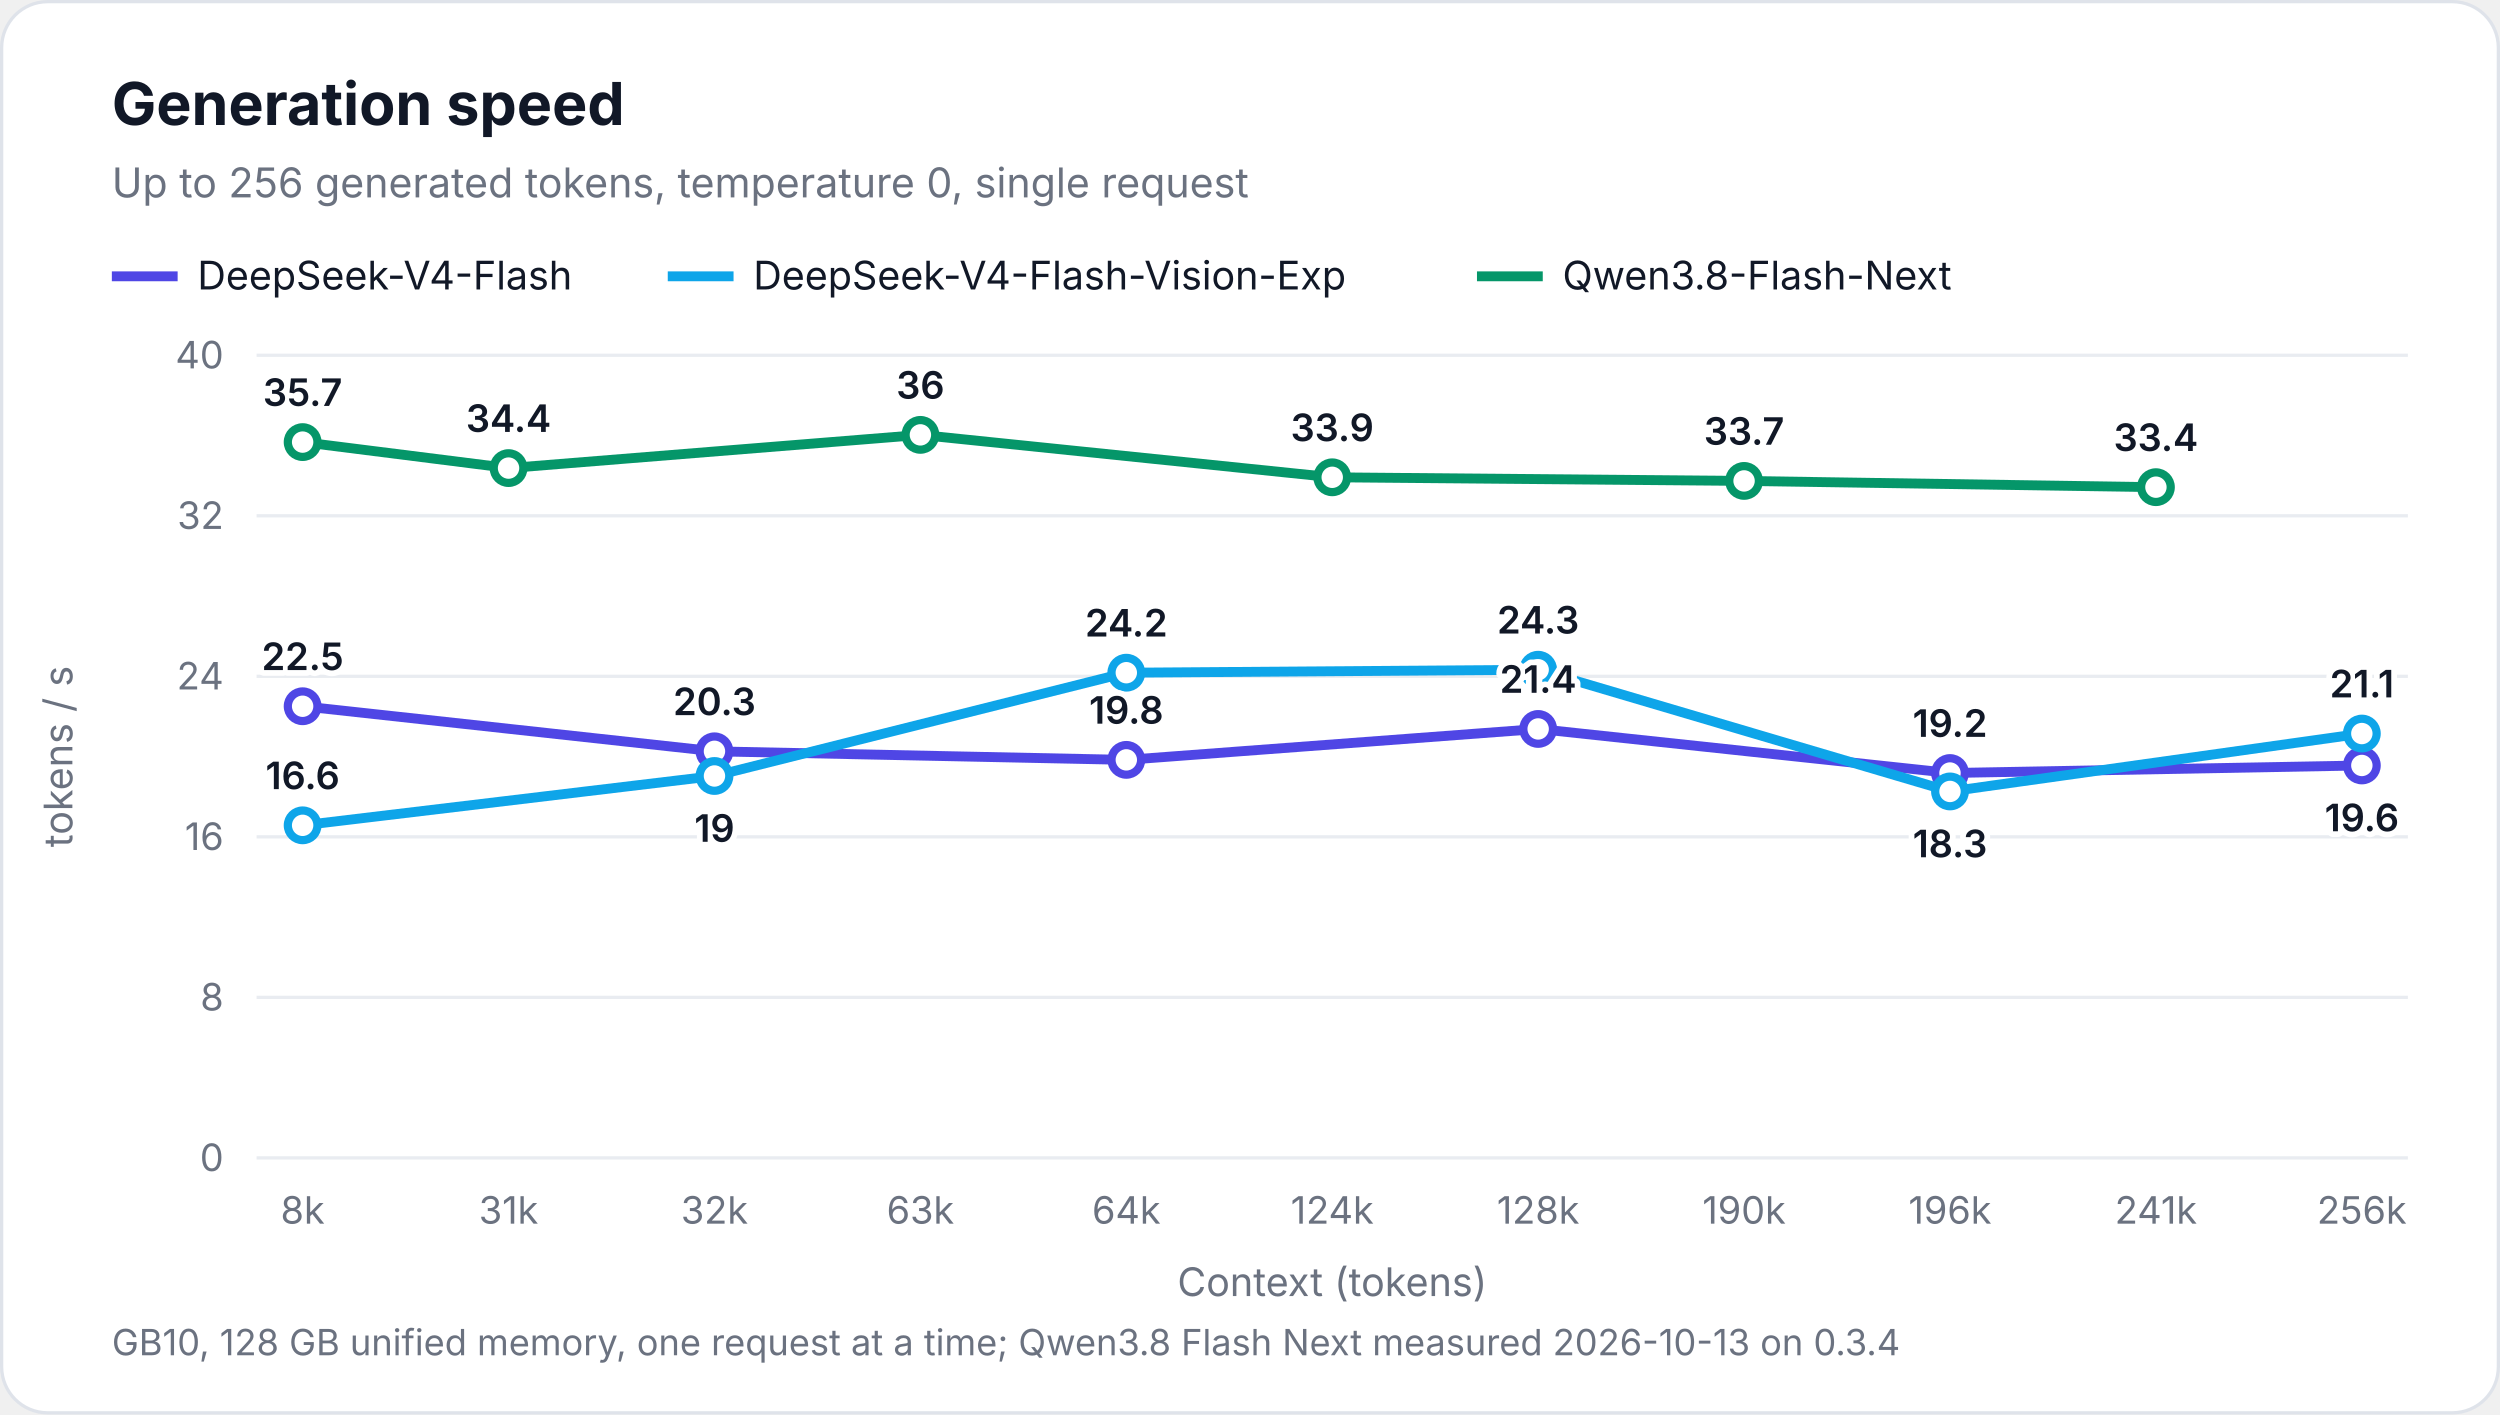
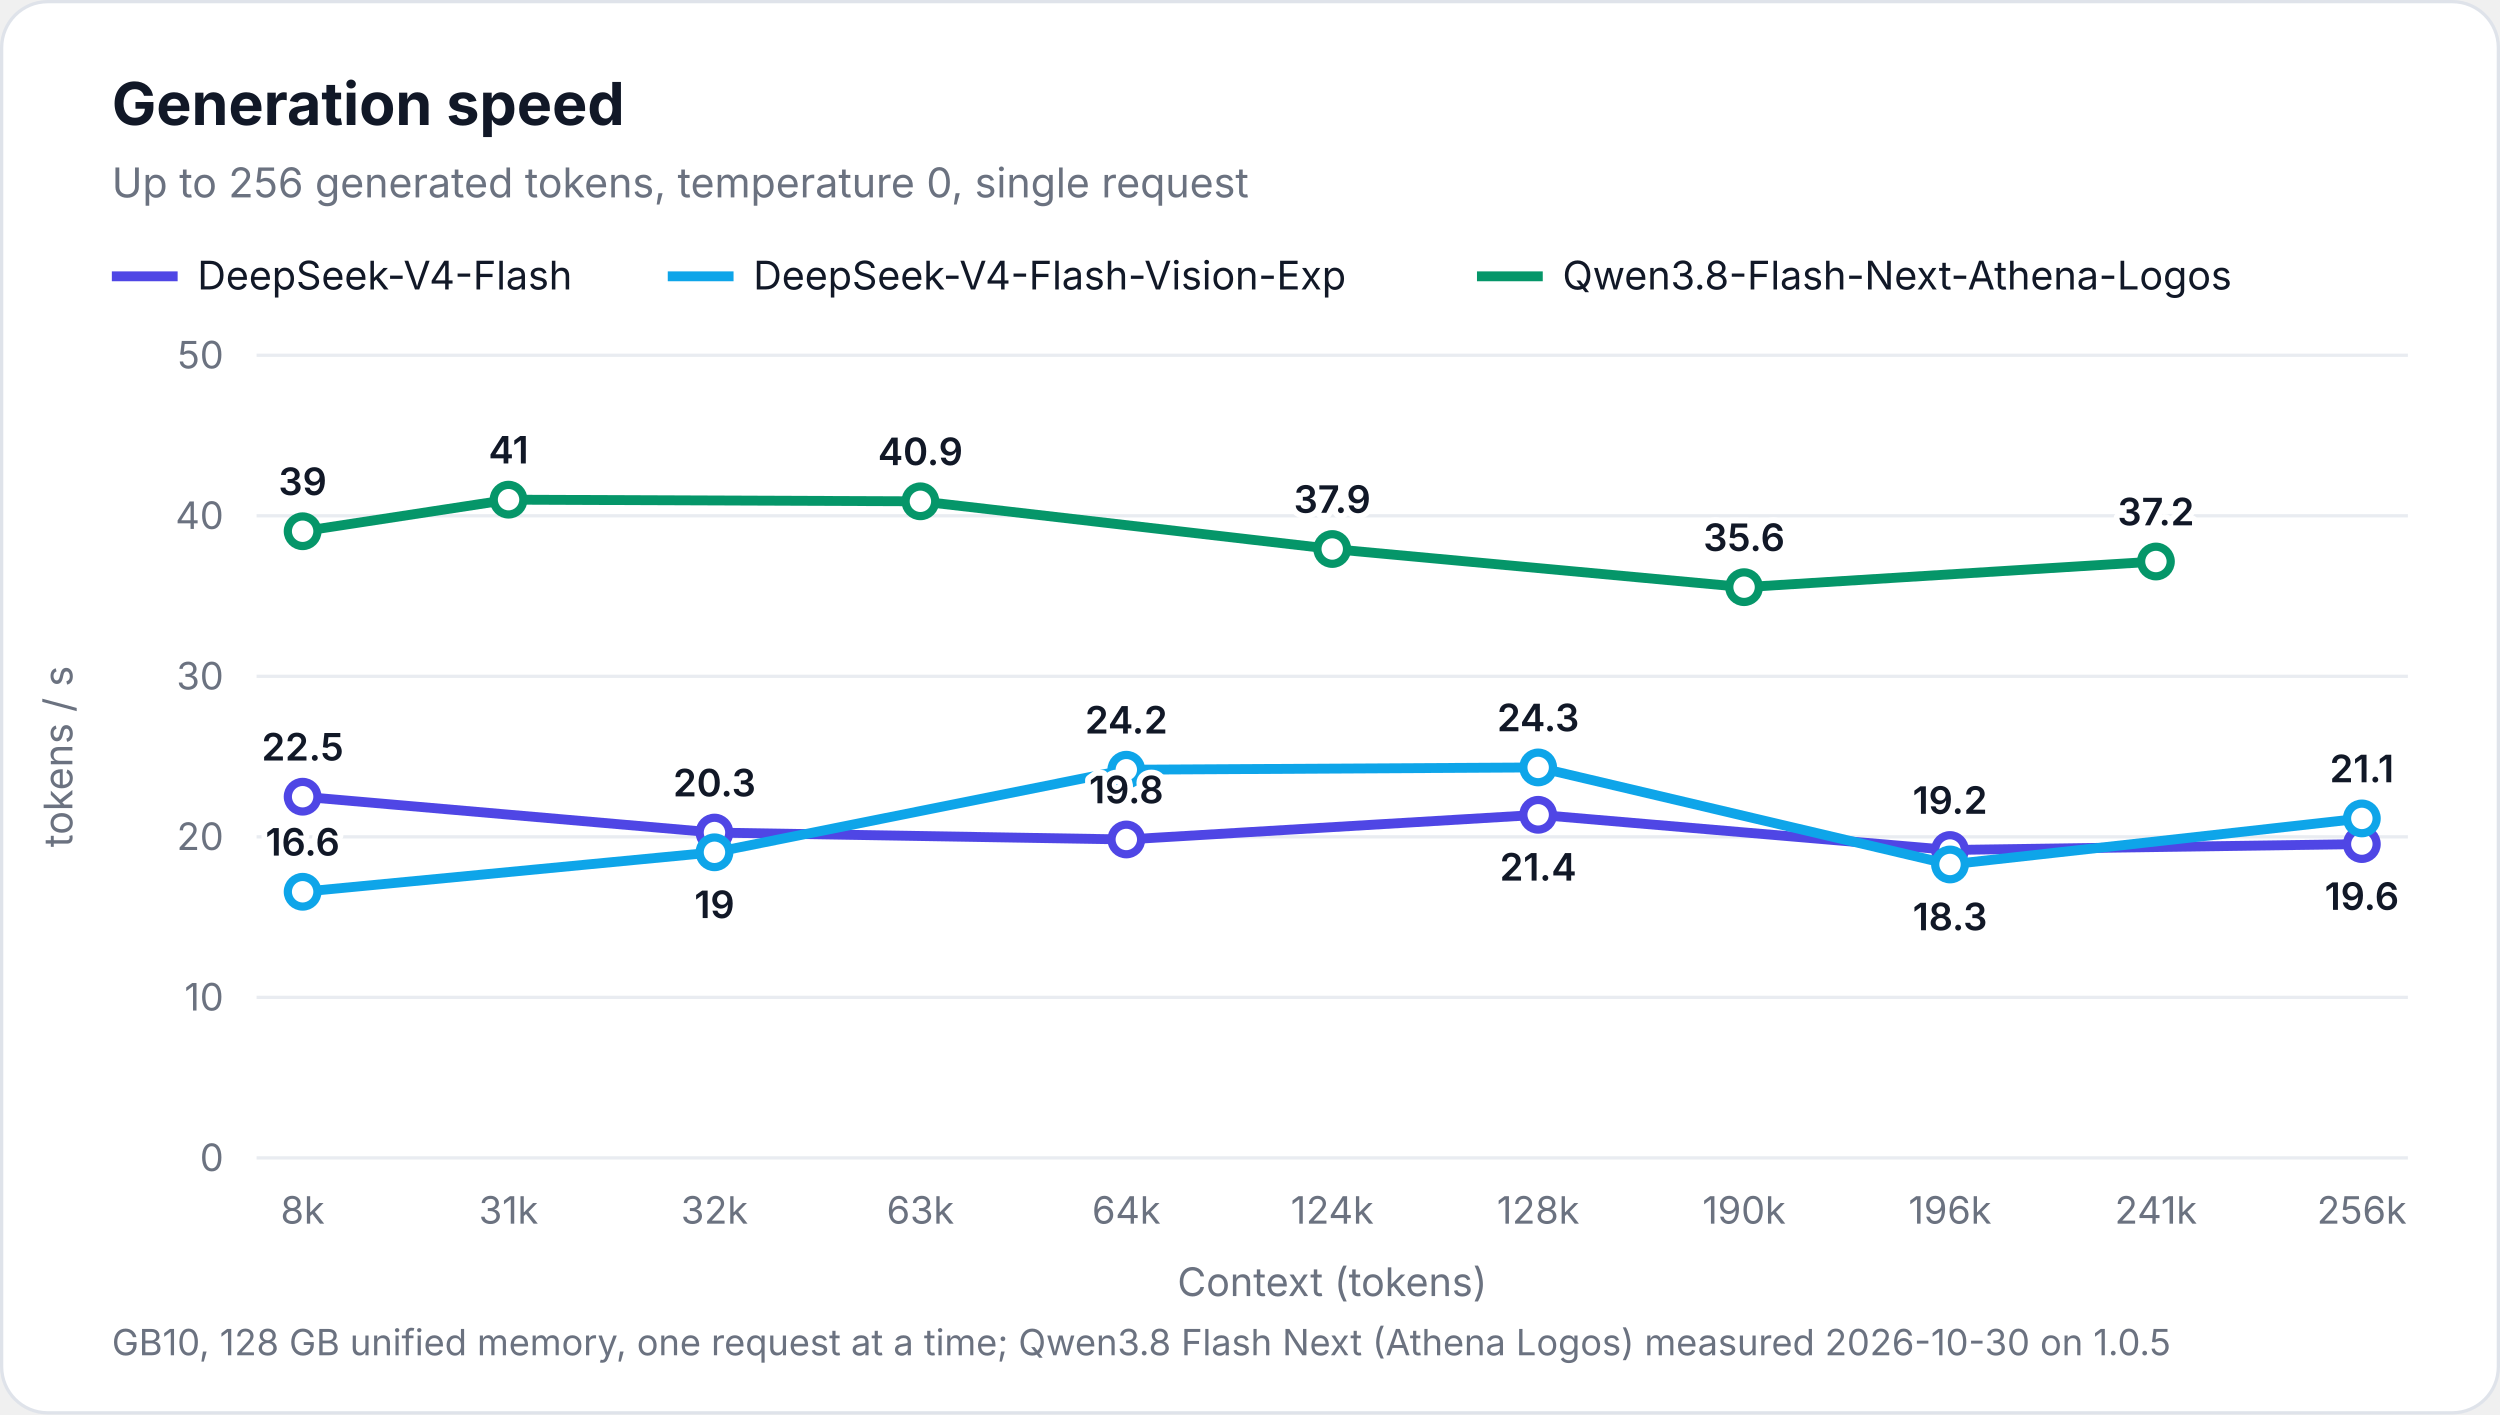
<svg xmlns="http://www.w3.org/2000/svg" width="760" height="430" viewBox="0 0 760 430" font-family="Inter, Segoe UI, Helvetica, Arial, sans-serif">
  <rect x="0.5" y="0.5" width="759" height="429" rx="14" fill="#ffffff" stroke="#dfe3ea" />
  <text x="34" y="38" font-size="18" font-weight="700" fill="#111827">Generation speed</text>
  <text x="34" y="60" font-size="12.5" fill="#6b7280">Up to 256 generated tokens, temperature 0, single request</text>
-   <text x="34" y="412" font-size="11" fill="#6b7280">GB10, 128 GB unified memory, one request at a time; Qwen3.8 Flash Next measured 2026-10-13 on 0.3.4</text>
+   <text x="34" y="412" font-size="11" fill="#6b7280">GB10, 128 GB unified memory, one request at a time; Qwen3.8 Flash Next (Athena Logos) measured 2026-10-30 on 1.0.5</text>
  <line x1="78" y1="352.0" x2="732" y2="352.0" stroke="#e9ecf1" />
  <text x="68" y="356.0" font-size="11.5" text-anchor="end" fill="#6b7280">0</text>
  <line x1="78" y1="303.2" x2="732" y2="303.2" stroke="#e9ecf1" />
-   <text x="68" y="307.2" font-size="11.5" text-anchor="end" fill="#6b7280">8</text>
+   <text x="68" y="307.2" font-size="11.5" text-anchor="end" fill="#6b7280">10</text>
  <line x1="78" y1="254.4" x2="732" y2="254.4" stroke="#e9ecf1" />
-   <text x="68" y="258.4" font-size="11.5" text-anchor="end" fill="#6b7280">16</text>
+   <text x="68" y="258.4" font-size="11.5" text-anchor="end" fill="#6b7280">20</text>
  <line x1="78" y1="205.6" x2="732" y2="205.6" stroke="#e9ecf1" />
-   <text x="68" y="209.6" font-size="11.5" text-anchor="end" fill="#6b7280">24</text>
+   <text x="68" y="209.6" font-size="11.5" text-anchor="end" fill="#6b7280">30</text>
  <line x1="78" y1="156.8" x2="732" y2="156.8" stroke="#e9ecf1" />
-   <text x="68" y="160.8" font-size="11.5" text-anchor="end" fill="#6b7280">32</text>
+   <text x="68" y="160.8" font-size="11.5" text-anchor="end" fill="#6b7280">40</text>
  <line x1="78" y1="108.0" x2="732" y2="108.0" stroke="#e9ecf1" />
-   <text x="68" y="112.0" font-size="11.5" text-anchor="end" fill="#6b7280">40</text>
+   <text x="68" y="112.0" font-size="11.5" text-anchor="end" fill="#6b7280">50</text>
  <text x="22" y="230.0" font-size="12" fill="#6b7280" text-anchor="middle" transform="rotate(-90 22 230.0)">tokens / s</text>
  <text x="405.0" y="394" font-size="12" fill="#6b7280" text-anchor="middle">Context (tokens)</text>
  <text x="92.0" y="372" font-size="11.5" text-anchor="middle" fill="#6b7280">8k</text>
  <text x="154.6" y="372" font-size="11.5" text-anchor="middle" fill="#6b7280">31k</text>
  <text x="217.2" y="372" font-size="11.5" text-anchor="middle" fill="#6b7280">32k</text>
  <text x="279.8" y="372" font-size="11.5" text-anchor="middle" fill="#6b7280">63k</text>
  <text x="342.4" y="372" font-size="11.5" text-anchor="middle" fill="#6b7280">64k</text>
  <text x="405.0" y="372" font-size="11.5" text-anchor="middle" fill="#6b7280">124k</text>
  <text x="467.6" y="372" font-size="11.5" text-anchor="middle" fill="#6b7280">128k</text>
  <text x="530.2" y="372" font-size="11.5" text-anchor="middle" fill="#6b7280">190k</text>
  <text x="592.8" y="372" font-size="11.5" text-anchor="middle" fill="#6b7280">196k</text>
  <text x="655.4" y="372" font-size="11.5" text-anchor="middle" fill="#6b7280">241k</text>
  <text x="718.0" y="372" font-size="11.5" text-anchor="middle" fill="#6b7280">256k</text>
-   <path d="M92.0,214.7 L217.2,228.4 L342.4,231.0 L467.6,221.6 L592.8,235.0 L718.0,232.7" fill="none" stroke="#4f46e5" stroke-width="3" stroke-linejoin="round" stroke-linecap="round" />
-   <circle cx="92.0" cy="214.7" r="4.5" fill="#ffffff" stroke="#4f46e5" stroke-width="2.5" />
-   <circle cx="217.2" cy="228.4" r="4.5" fill="#ffffff" stroke="#4f46e5" stroke-width="2.5" />
-   <circle cx="342.4" cy="231.0" r="4.5" fill="#ffffff" stroke="#4f46e5" stroke-width="2.5" />
-   <circle cx="467.6" cy="221.6" r="4.5" fill="#ffffff" stroke="#4f46e5" stroke-width="2.5" />
-   <circle cx="592.8" cy="235.0" r="4.5" fill="#ffffff" stroke="#4f46e5" stroke-width="2.5" />
-   <circle cx="718.0" cy="232.7" r="4.5" fill="#ffffff" stroke="#4f46e5" stroke-width="2.5" />
-   <path d="M92.0,250.9 L217.2,235.9 L342.4,204.5 L467.6,203.6 L592.8,240.6 L718.0,223.0" fill="none" stroke="#0ea5e9" stroke-width="3" stroke-linejoin="round" stroke-linecap="round" />
-   <circle cx="92.0" cy="250.9" r="4.5" fill="#ffffff" stroke="#0ea5e9" stroke-width="2.5" />
-   <circle cx="217.2" cy="235.9" r="4.5" fill="#ffffff" stroke="#0ea5e9" stroke-width="2.5" />
-   <circle cx="342.4" cy="204.5" r="4.5" fill="#ffffff" stroke="#0ea5e9" stroke-width="2.5" />
-   <circle cx="467.6" cy="203.6" r="4.5" fill="#ffffff" stroke="#0ea5e9" stroke-width="2.5" />
-   <circle cx="592.8" cy="240.6" r="4.5" fill="#ffffff" stroke="#0ea5e9" stroke-width="2.5" />
-   <circle cx="718.0" cy="223.0" r="4.5" fill="#ffffff" stroke="#0ea5e9" stroke-width="2.5" />
-   <path d="M92.0,134.4 L154.6,142.3 L279.8,132.2 L405.0,145.1 L530.2,146.2 L655.4,148.1" fill="none" stroke="#059669" stroke-width="3" stroke-linejoin="round" stroke-linecap="round" />
-   <circle cx="92.0" cy="134.4" r="4.5" fill="#ffffff" stroke="#059669" stroke-width="2.5" />
-   <circle cx="154.6" cy="142.3" r="4.5" fill="#ffffff" stroke="#059669" stroke-width="2.5" />
-   <circle cx="279.8" cy="132.2" r="4.5" fill="#ffffff" stroke="#059669" stroke-width="2.5" />
-   <circle cx="405.0" cy="145.1" r="4.5" fill="#ffffff" stroke="#059669" stroke-width="2.5" />
-   <circle cx="530.2" cy="146.2" r="4.5" fill="#ffffff" stroke="#059669" stroke-width="2.5" />
-   <circle cx="655.4" cy="148.1" r="4.5" fill="#ffffff" stroke="#059669" stroke-width="2.5" />
-   <text x="92.0" y="123.4" font-size="11.5" font-weight="600" text-anchor="middle" fill="#111827" stroke="#ffffff" stroke-width="3.5" stroke-linejoin="round" paint-order="stroke">35.7</text>
-   <text x="92.0" y="203.7" font-size="11.5" font-weight="600" text-anchor="middle" fill="#111827" stroke="#ffffff" stroke-width="3.5" stroke-linejoin="round" paint-order="stroke">22.5</text>
-   <text x="92.0" y="239.9" font-size="11.5" font-weight="600" text-anchor="middle" fill="#111827" stroke="#ffffff" stroke-width="3.5" stroke-linejoin="round" paint-order="stroke">16.6</text>
-   <text x="217.2" y="217.4" font-size="11.5" font-weight="600" text-anchor="middle" fill="#111827" stroke="#ffffff" stroke-width="3.5" stroke-linejoin="round" paint-order="stroke">20.3</text>
-   <text x="217.2" y="255.9" font-size="11.5" font-weight="600" text-anchor="middle" fill="#111827" stroke="#ffffff" stroke-width="3.5" stroke-linejoin="round" paint-order="stroke">19</text>
-   <text x="342.4" y="193.5" font-size="11.5" font-weight="600" text-anchor="middle" fill="#111827" stroke="#ffffff" stroke-width="3.5" stroke-linejoin="round" paint-order="stroke">24.2</text>
-   <text x="342.4" y="220.0" font-size="11.5" font-weight="600" text-anchor="middle" fill="#111827" stroke="#ffffff" stroke-width="3.5" stroke-linejoin="round" paint-order="stroke">19.8</text>
-   <text x="467.6" y="192.6" font-size="11.5" font-weight="600" text-anchor="middle" fill="#111827" stroke="#ffffff" stroke-width="3.5" stroke-linejoin="round" paint-order="stroke">24.3</text>
-   <text x="467.6" y="210.6" font-size="11.5" font-weight="600" text-anchor="middle" fill="#111827" stroke="#ffffff" stroke-width="3.5" stroke-linejoin="round" paint-order="stroke">21.4</text>
-   <text x="592.8" y="224.0" font-size="11.5" font-weight="600" text-anchor="middle" fill="#111827" stroke="#ffffff" stroke-width="3.5" stroke-linejoin="round" paint-order="stroke">19.2</text>
-   <text x="592.8" y="260.6" font-size="11.5" font-weight="600" text-anchor="middle" fill="#111827" stroke="#ffffff" stroke-width="3.5" stroke-linejoin="round" paint-order="stroke">18.3</text>
-   <text x="718.0" y="212.0" font-size="11.5" font-weight="600" text-anchor="middle" fill="#111827" stroke="#ffffff" stroke-width="3.5" stroke-linejoin="round" paint-order="stroke">21.1</text>
-   <text x="718.0" y="252.7" font-size="11.5" font-weight="600" text-anchor="middle" fill="#111827" stroke="#ffffff" stroke-width="3.5" stroke-linejoin="round" paint-order="stroke">19.6</text>
-   <text x="154.6" y="131.3" font-size="11.5" font-weight="600" text-anchor="middle" fill="#111827" stroke="#ffffff" stroke-width="3.5" stroke-linejoin="round" paint-order="stroke">34.4</text>
-   <text x="279.8" y="121.2" font-size="11.5" font-weight="600" text-anchor="middle" fill="#111827" stroke="#ffffff" stroke-width="3.5" stroke-linejoin="round" paint-order="stroke">36</text>
-   <text x="405.0" y="134.1" font-size="11.5" font-weight="600" text-anchor="middle" fill="#111827" stroke="#ffffff" stroke-width="3.5" stroke-linejoin="round" paint-order="stroke">33.9</text>
-   <text x="530.2" y="135.2" font-size="11.5" font-weight="600" text-anchor="middle" fill="#111827" stroke="#ffffff" stroke-width="3.5" stroke-linejoin="round" paint-order="stroke">33.7</text>
-   <text x="655.4" y="137.1" font-size="11.5" font-weight="600" text-anchor="middle" fill="#111827" stroke="#ffffff" stroke-width="3.5" stroke-linejoin="round" paint-order="stroke">33.4</text>
+   <path d="M92.0,242.2 L217.2,253.1 L342.4,255.2 L467.6,247.7 L592.8,258.4 L718.0,256.6" fill="none" stroke="#4f46e5" stroke-width="3" stroke-linejoin="round" stroke-linecap="round" />
+   <circle cx="92.0" cy="242.2" r="4.5" fill="#ffffff" stroke="#4f46e5" stroke-width="2.5" />
+   <circle cx="217.2" cy="253.1" r="4.5" fill="#ffffff" stroke="#4f46e5" stroke-width="2.5" />
+   <circle cx="342.4" cy="255.2" r="4.5" fill="#ffffff" stroke="#4f46e5" stroke-width="2.5" />
+   <circle cx="467.6" cy="247.7" r="4.5" fill="#ffffff" stroke="#4f46e5" stroke-width="2.5" />
+   <circle cx="592.8" cy="258.4" r="4.5" fill="#ffffff" stroke="#4f46e5" stroke-width="2.5" />
+   <circle cx="718.0" cy="256.6" r="4.5" fill="#ffffff" stroke="#4f46e5" stroke-width="2.5" />
+   <path d="M92.0,271.1 L217.2,259.1 L342.4,234.0 L467.6,233.3 L592.8,262.8 L718.0,248.8" fill="none" stroke="#0ea5e9" stroke-width="3" stroke-linejoin="round" stroke-linecap="round" />
+   <circle cx="92.0" cy="271.1" r="4.5" fill="#ffffff" stroke="#0ea5e9" stroke-width="2.5" />
+   <circle cx="217.2" cy="259.1" r="4.5" fill="#ffffff" stroke="#0ea5e9" stroke-width="2.5" />
+   <circle cx="342.4" cy="234.0" r="4.5" fill="#ffffff" stroke="#0ea5e9" stroke-width="2.5" />
+   <circle cx="467.6" cy="233.3" r="4.5" fill="#ffffff" stroke="#0ea5e9" stroke-width="2.5" />
+   <circle cx="592.8" cy="262.8" r="4.5" fill="#ffffff" stroke="#0ea5e9" stroke-width="2.5" />
+   <circle cx="718.0" cy="248.8" r="4.5" fill="#ffffff" stroke="#0ea5e9" stroke-width="2.5" />
+   <path d="M92.0,161.5 L154.6,151.9 L279.8,152.4 L405.0,166.9 L530.2,178.5 L655.4,170.7" fill="none" stroke="#059669" stroke-width="3" stroke-linejoin="round" stroke-linecap="round" />
+   <circle cx="92.0" cy="161.5" r="4.5" fill="#ffffff" stroke="#059669" stroke-width="2.5" />
+   <circle cx="154.6" cy="151.9" r="4.5" fill="#ffffff" stroke="#059669" stroke-width="2.5" />
+   <circle cx="279.8" cy="152.4" r="4.5" fill="#ffffff" stroke="#059669" stroke-width="2.5" />
+   <circle cx="405.0" cy="166.9" r="4.5" fill="#ffffff" stroke="#059669" stroke-width="2.5" />
+   <circle cx="530.2" cy="178.5" r="4.5" fill="#ffffff" stroke="#059669" stroke-width="2.5" />
+   <circle cx="655.4" cy="170.7" r="4.5" fill="#ffffff" stroke="#059669" stroke-width="2.5" />
+   <text x="92.0" y="150.5" font-size="11.5" font-weight="600" text-anchor="middle" fill="#111827" stroke="#ffffff" stroke-width="3.5" stroke-linejoin="round" paint-order="stroke">39</text>
+   <text x="92.0" y="231.2" font-size="11.5" font-weight="600" text-anchor="middle" fill="#111827" stroke="#ffffff" stroke-width="3.5" stroke-linejoin="round" paint-order="stroke">22.5</text>
+   <text x="92.0" y="260.1" font-size="11.5" font-weight="600" text-anchor="middle" fill="#111827" stroke="#ffffff" stroke-width="3.5" stroke-linejoin="round" paint-order="stroke">16.6</text>
+   <text x="217.2" y="242.1" font-size="11.5" font-weight="600" text-anchor="middle" fill="#111827" stroke="#ffffff" stroke-width="3.5" stroke-linejoin="round" paint-order="stroke">20.3</text>
+   <text x="217.2" y="279.1" font-size="11.5" font-weight="600" text-anchor="middle" fill="#111827" stroke="#ffffff" stroke-width="3.5" stroke-linejoin="round" paint-order="stroke">19</text>
+   <text x="342.4" y="223.0" font-size="11.5" font-weight="600" text-anchor="middle" fill="#111827" stroke="#ffffff" stroke-width="3.5" stroke-linejoin="round" paint-order="stroke">24.2</text>
+   <text x="342.4" y="244.2" font-size="11.5" font-weight="600" text-anchor="middle" fill="#111827" stroke="#ffffff" stroke-width="3.5" stroke-linejoin="round" paint-order="stroke">19.8</text>
+   <text x="467.6" y="222.3" font-size="11.5" font-weight="600" text-anchor="middle" fill="#111827" stroke="#ffffff" stroke-width="3.5" stroke-linejoin="round" paint-order="stroke">24.3</text>
+   <text x="467.6" y="267.7" font-size="11.5" font-weight="600" text-anchor="middle" fill="#111827" stroke="#ffffff" stroke-width="3.5" stroke-linejoin="round" paint-order="stroke">21.4</text>
+   <text x="592.8" y="247.4" font-size="11.5" font-weight="600" text-anchor="middle" fill="#111827" stroke="#ffffff" stroke-width="3.5" stroke-linejoin="round" paint-order="stroke">19.2</text>
+   <text x="592.8" y="282.8" font-size="11.5" font-weight="600" text-anchor="middle" fill="#111827" stroke="#ffffff" stroke-width="3.5" stroke-linejoin="round" paint-order="stroke">18.3</text>
+   <text x="718.0" y="237.8" font-size="11.5" font-weight="600" text-anchor="middle" fill="#111827" stroke="#ffffff" stroke-width="3.5" stroke-linejoin="round" paint-order="stroke">21.1</text>
+   <text x="718.0" y="276.6" font-size="11.5" font-weight="600" text-anchor="middle" fill="#111827" stroke="#ffffff" stroke-width="3.5" stroke-linejoin="round" paint-order="stroke">19.6</text>
+   <text x="154.6" y="140.9" font-size="11.5" font-weight="600" text-anchor="middle" fill="#111827" stroke="#ffffff" stroke-width="3.5" stroke-linejoin="round" paint-order="stroke">41</text>
+   <text x="279.8" y="141.4" font-size="11.5" font-weight="600" text-anchor="middle" fill="#111827" stroke="#ffffff" stroke-width="3.5" stroke-linejoin="round" paint-order="stroke">40.9</text>
+   <text x="405.0" y="155.9" font-size="11.5" font-weight="600" text-anchor="middle" fill="#111827" stroke="#ffffff" stroke-width="3.5" stroke-linejoin="round" paint-order="stroke">37.9</text>
+   <text x="530.2" y="167.5" font-size="11.5" font-weight="600" text-anchor="middle" fill="#111827" stroke="#ffffff" stroke-width="3.5" stroke-linejoin="round" paint-order="stroke">35.6</text>
+   <text x="655.4" y="159.7" font-size="11.5" font-weight="600" text-anchor="middle" fill="#111827" stroke="#ffffff" stroke-width="3.5" stroke-linejoin="round" paint-order="stroke">37.2</text>
  <line x1="34.0" y1="84" x2="54.0" y2="84" stroke="#4f46e5" stroke-width="3" />
  <text x="60.0" y="88" font-size="12" fill="#111827">DeepSeek-V4-Flash</text>
  <line x1="203.0" y1="84" x2="223.0" y2="84" stroke="#0ea5e9" stroke-width="3" />
  <text x="229.0" y="88" font-size="12" fill="#111827">DeepSeek-V4-Flash-Vision-Exp</text>
  <line x1="449.0" y1="84" x2="469.0" y2="84" stroke="#059669" stroke-width="3" />
-   <text x="475.0" y="88" font-size="12" fill="#111827">Qwen3.8-Flash-Next</text>
+   <text x="475.0" y="88" font-size="12" fill="#111827">Qwen3.8-Flash-Next-Athena-Logos</text>
</svg>
